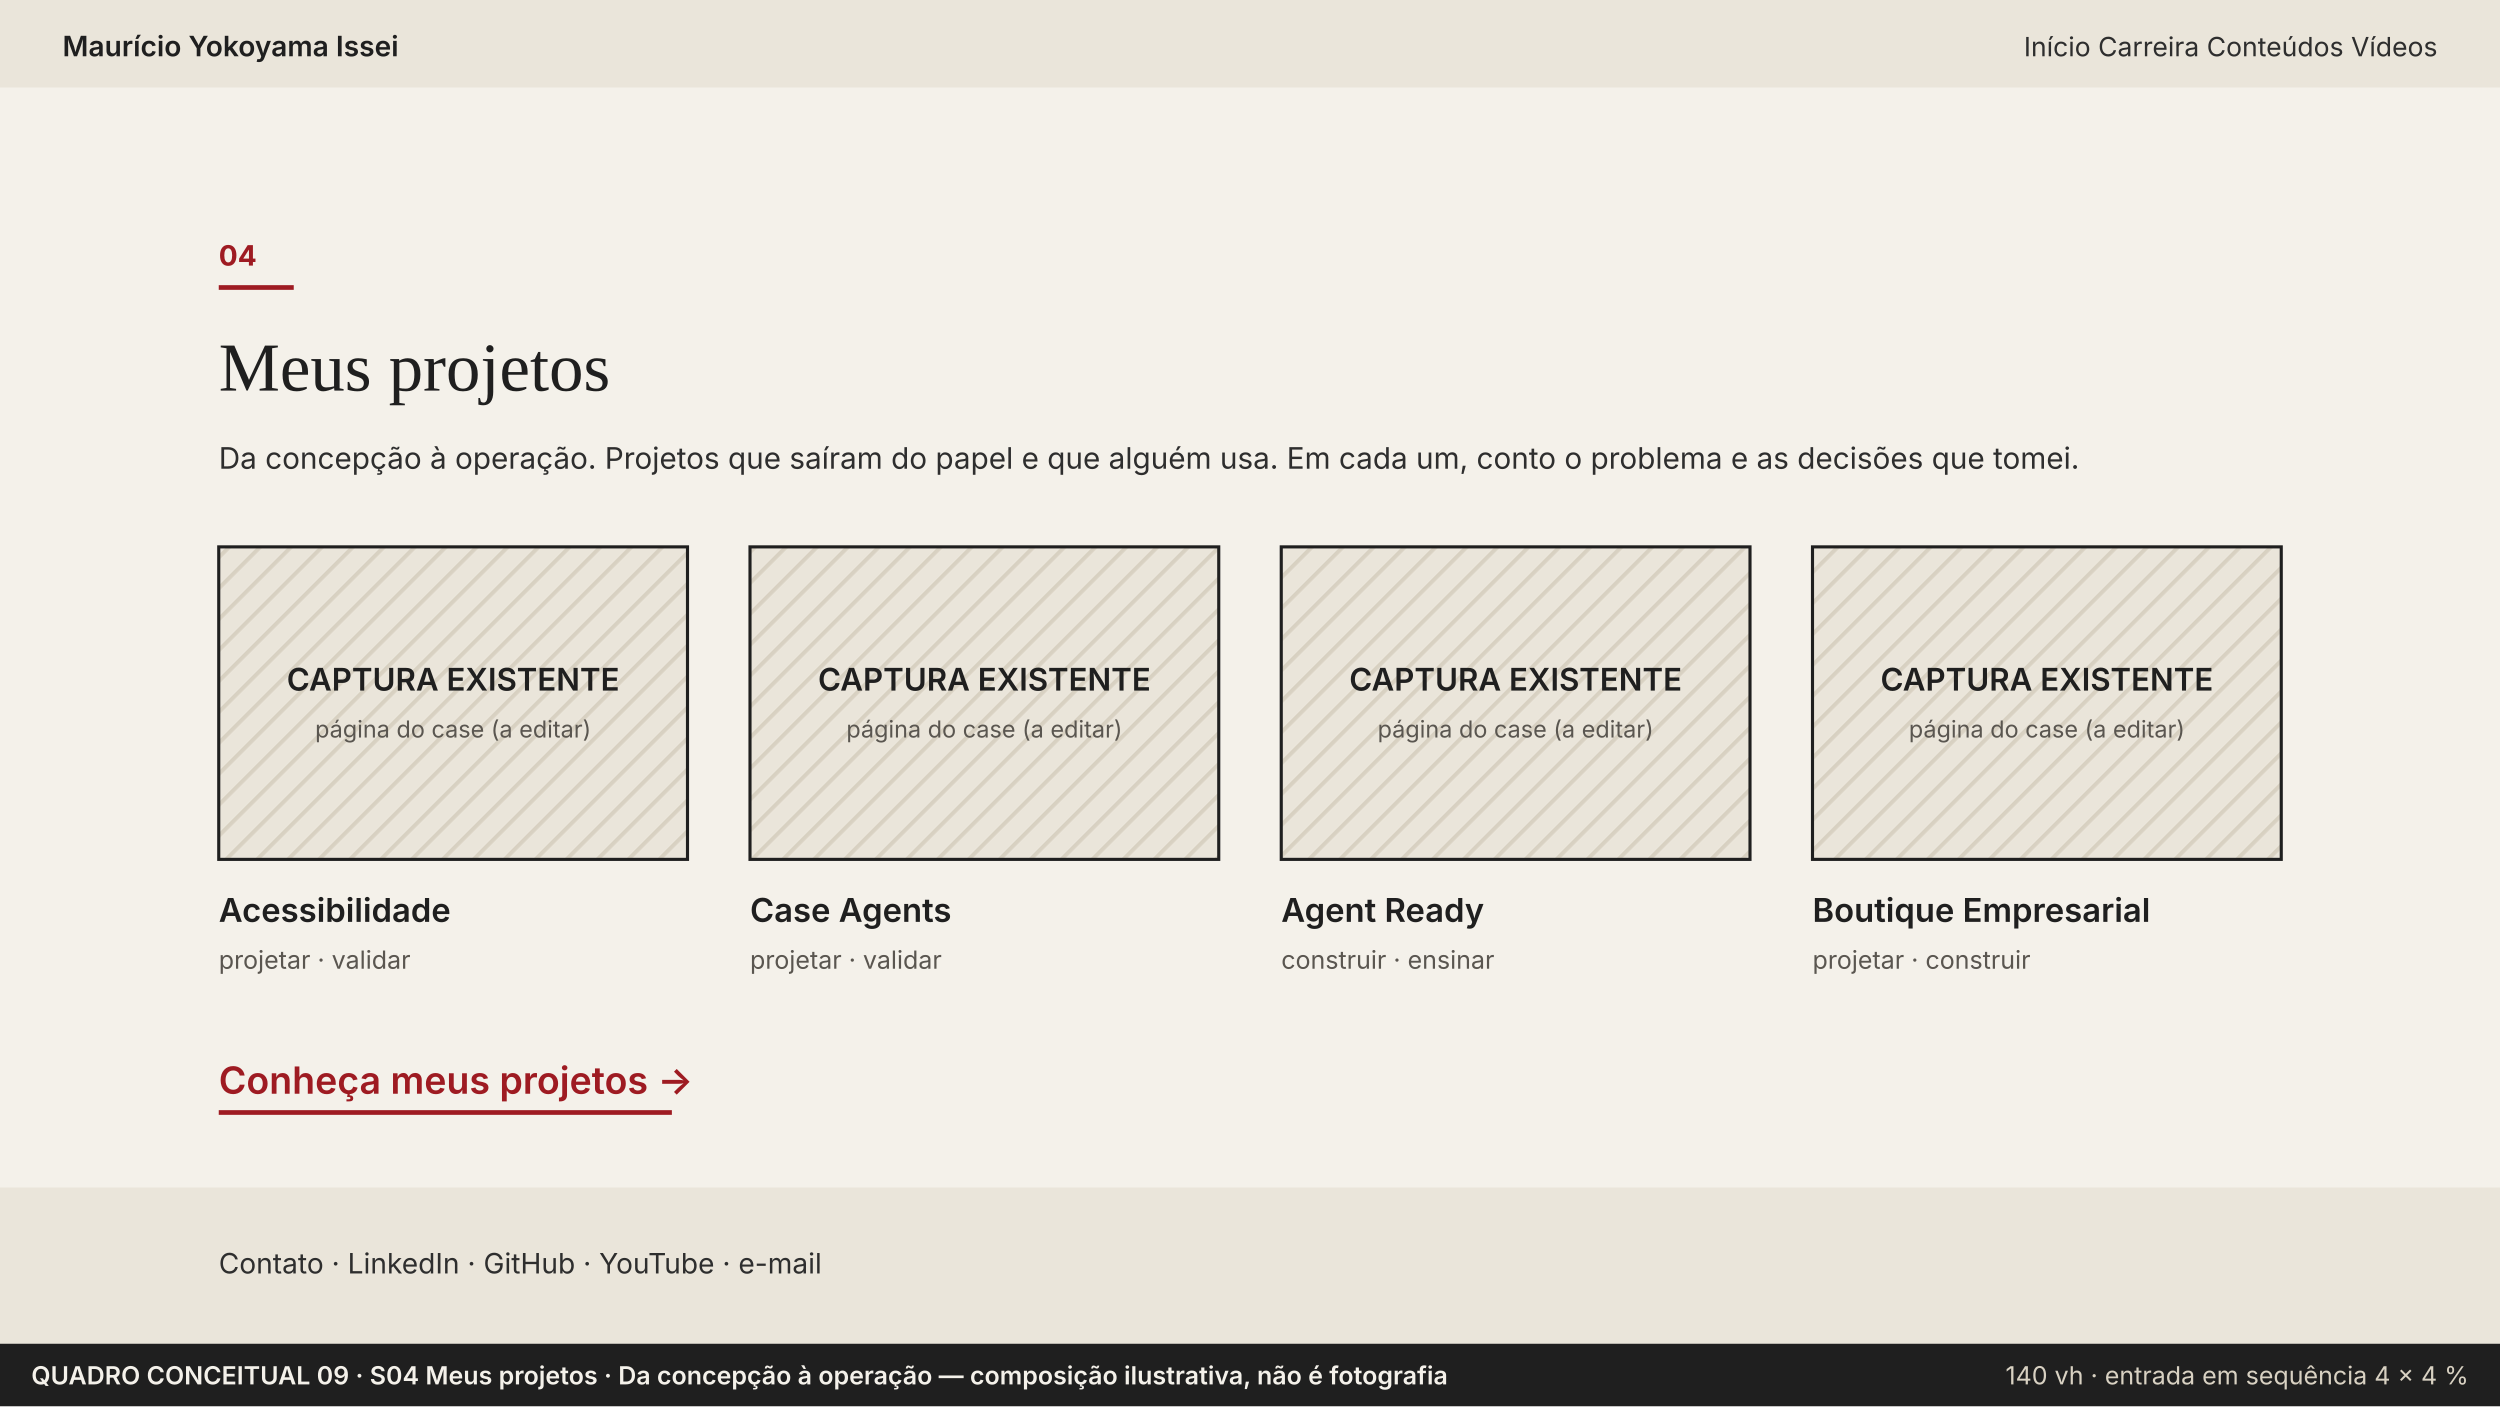
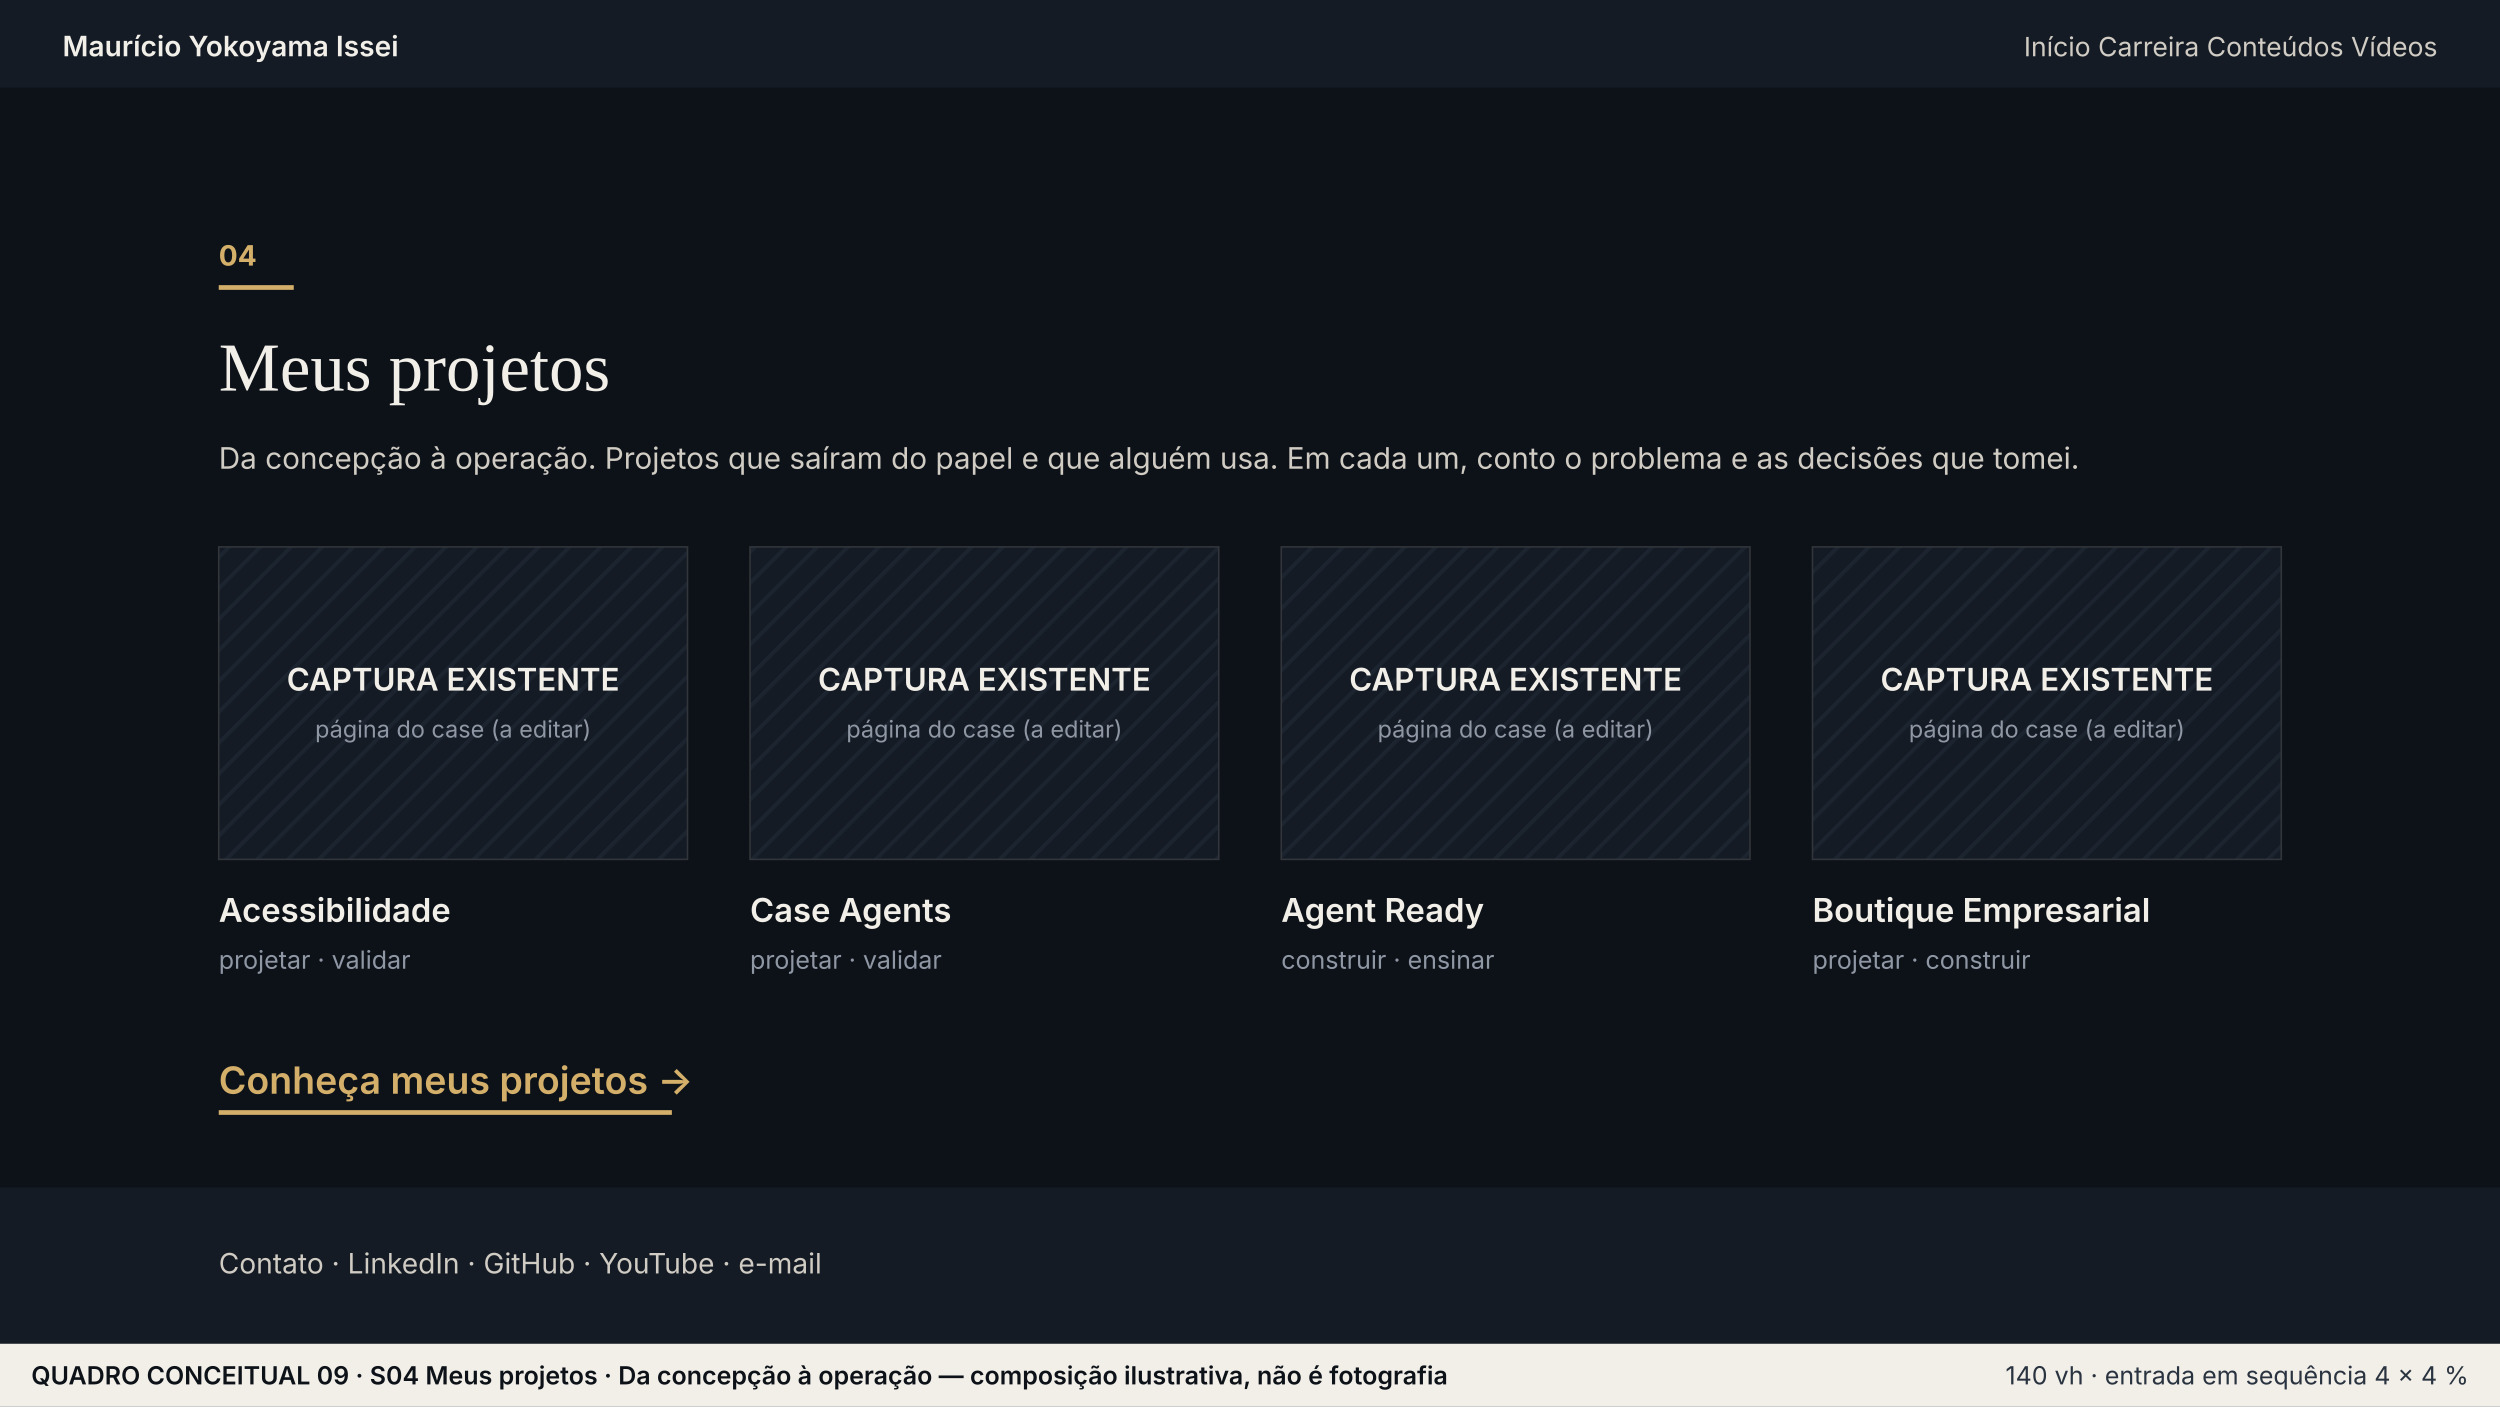
<svg xmlns="http://www.w3.org/2000/svg" width="1600" height="900" viewBox="0 0 1600 900">
  <defs>
    <pattern id="hach" width="14" height="14" patternUnits="userSpaceOnUse" patternTransform="rotate(45)">
-       <rect width="14" height="14" fill="#EAE5DA" />
-       <line x1="0" y1="0" x2="0" y2="14" stroke="#d8d1c2" stroke-width="5" />
+       <rect width="14" height="14" fill="#141B25" />
+       <line x1="0" y1="0" x2="0" y2="14" stroke="#1c2430" stroke-width="5" />
    </pattern>
  </defs>
-   <rect width="1600" height="900" fill="#F4F1EA" />
-   <rect x="0" y="0" width="1600" height="56" fill="#EAE5DA" />
-   <text x="40" y="36" font-family="Inter, Arial, sans-serif" font-size="18" font-weight="600" fill="#1F1F1F" text-anchor="start">Maurício Yokoyama Issei</text>
-   <text x="1560" y="36" font-family="Inter, Arial, sans-serif" font-size="17" font-weight="400" fill="#2E2E2E" text-anchor="end">Início   Carreira   Conteúdos   Vídeos</text>
-   <text x="140" y="170" font-family="Inter, Arial, sans-serif" font-size="18" font-weight="700" fill="#9E1B22" text-anchor="start">04</text>
-   <line x1="140" y1="184" x2="188" y2="184" stroke="#9E1B22" stroke-width="3" />
-   <text x="140" y="250" font-family="Georgia, 'Times New Roman', serif" font-size="44" font-weight="500" fill="#1F1F1F" text-anchor="start">Meus projetos</text>
-   <text x="140" y="300" font-family="Inter, Arial, sans-serif" font-size="19" font-weight="400" fill="#2E2E2E" text-anchor="start">Da concepção à operação. Projetos que saíram do papel e que alguém usa. Em cada um, conto o problema e as decisões que tomei.</text>
-   <rect x="140" y="350" width="300" height="200" fill="url(#hach)" stroke="#1F1F1F" stroke-width="2" />
-   <text x="290.0" y="442.0" font-family="Inter, Arial, sans-serif" font-size="20" font-weight="600" fill="#1F1F1F" text-anchor="middle">CAPTURA EXISTENTE</text>
-   <text x="290.0" y="472.0" font-family="Inter, Arial, sans-serif" font-size="15" font-weight="400" fill="#5A5650" text-anchor="middle">página do case (a editar)</text>
-   <text x="140" y="590" font-family="Inter, Arial, sans-serif" font-size="21" font-weight="600" fill="#1F1F1F" text-anchor="start">Acessibilidade</text>
-   <text x="140" y="620" font-family="Inter, Arial, sans-serif" font-size="16" font-weight="400" fill="#5A5650" text-anchor="start">projetar · validar</text>
-   <rect x="480" y="350" width="300" height="200" fill="url(#hach)" stroke="#1F1F1F" stroke-width="2" />
-   <text x="630.0" y="442.0" font-family="Inter, Arial, sans-serif" font-size="20" font-weight="600" fill="#1F1F1F" text-anchor="middle">CAPTURA EXISTENTE</text>
-   <text x="630.0" y="472.0" font-family="Inter, Arial, sans-serif" font-size="15" font-weight="400" fill="#5A5650" text-anchor="middle">página do case (a editar)</text>
-   <text x="480" y="590" font-family="Inter, Arial, sans-serif" font-size="21" font-weight="600" fill="#1F1F1F" text-anchor="start">Case Agents</text>
-   <text x="480" y="620" font-family="Inter, Arial, sans-serif" font-size="16" font-weight="400" fill="#5A5650" text-anchor="start">projetar · validar</text>
-   <rect x="820" y="350" width="300" height="200" fill="url(#hach)" stroke="#1F1F1F" stroke-width="2" />
-   <text x="970.0" y="442.0" font-family="Inter, Arial, sans-serif" font-size="20" font-weight="600" fill="#1F1F1F" text-anchor="middle">CAPTURA EXISTENTE</text>
-   <text x="970.0" y="472.0" font-family="Inter, Arial, sans-serif" font-size="15" font-weight="400" fill="#5A5650" text-anchor="middle">página do case (a editar)</text>
-   <text x="820" y="590" font-family="Inter, Arial, sans-serif" font-size="21" font-weight="600" fill="#1F1F1F" text-anchor="start">Agent Ready</text>
-   <text x="820" y="620" font-family="Inter, Arial, sans-serif" font-size="16" font-weight="400" fill="#5A5650" text-anchor="start">construir · ensinar</text>
-   <rect x="1160" y="350" width="300" height="200" fill="url(#hach)" stroke="#1F1F1F" stroke-width="2" />
-   <text x="1310.0" y="442.0" font-family="Inter, Arial, sans-serif" font-size="20" font-weight="600" fill="#1F1F1F" text-anchor="middle">CAPTURA EXISTENTE</text>
-   <text x="1310.0" y="472.0" font-family="Inter, Arial, sans-serif" font-size="15" font-weight="400" fill="#5A5650" text-anchor="middle">página do case (a editar)</text>
-   <text x="1160" y="590" font-family="Inter, Arial, sans-serif" font-size="21" font-weight="600" fill="#1F1F1F" text-anchor="start">Boutique Empresarial</text>
-   <text x="1160" y="620" font-family="Inter, Arial, sans-serif" font-size="16" font-weight="400" fill="#5A5650" text-anchor="start">projetar · construir</text>
-   <text x="140" y="700" font-family="Inter, Arial, sans-serif" font-size="24" font-weight="600" fill="#9E1B22" text-anchor="start">Conheça meus projetos  →</text>
-   <line x1="140" y1="712" x2="430" y2="712" stroke="#9E1B22" stroke-width="3" />
-   <rect x="0" y="760" width="1600" height="100" fill="#EAE5DA" />
-   <text x="140" y="815" font-family="Inter, Arial, sans-serif" font-size="18" font-weight="400" fill="#2E2E2E" text-anchor="start">Contato · LinkedIn · GitHub · YouTube · e-mail</text>
-   <rect x="0" y="860" width="1600" height="40" fill="#1F1F1F" />
-   <text x="20" y="886" font-family="Inter, Arial, sans-serif" font-size="16" font-weight="600" fill="#F4F1EA" text-anchor="start">QUADRO CONCEITUAL 09 · S04 Meus projetos · Da concepção à operação — composição ilustrativa, não é fotografia</text>
-   <text x="1580" y="886" font-family="Inter, Arial, sans-serif" font-size="16" font-weight="400" fill="#d8d1c2" text-anchor="end">140 vh · entrada em sequência 4 × 4 %</text>
+   <rect width="1600" height="900" fill="#0D1219" />
+   <rect x="0" y="0" width="1600" height="56" fill="#141B25" />
+   <text x="40" y="36" font-family="Inter, Arial, sans-serif" font-size="18" font-weight="600" fill="#F2EFE9" text-anchor="start">Maurício Yokoyama Issei</text>
+   <text x="1560" y="36" font-family="Inter, Arial, sans-serif" font-size="17" font-weight="400" fill="#D0CCC3" text-anchor="end">Início   Carreira   Conteúdos   Vídeos</text>
+   <text x="140" y="170" font-family="Inter, Arial, sans-serif" font-size="18" font-weight="700" fill="#D4AF6A" text-anchor="start">04</text>
+   <line x1="140" y1="184" x2="188" y2="184" stroke="#D4AF6A" stroke-width="3" />
+   <text x="140" y="250" font-family="Georgia, 'Times New Roman', serif" font-size="44" font-weight="500" fill="#F2EFE9" text-anchor="start">Meus projetos</text>
+   <text x="140" y="300" font-family="Inter, Arial, sans-serif" font-size="19" font-weight="400" fill="#D0CCC3" text-anchor="start">Da concepção à operação. Projetos que saíram do papel e que alguém usa. Em cada um, conto o problema e as decisões que tomei.</text>
+   <rect x="140" y="350" width="300" height="200" fill="url(#hach)" stroke="#32353a" stroke-width="1" />
+   <text x="290.0" y="442.0" font-family="Inter, Arial, sans-serif" font-size="20" font-weight="600" fill="#F2EFE9" text-anchor="middle">CAPTURA EXISTENTE</text>
+   <text x="290.0" y="472.0" font-family="Inter, Arial, sans-serif" font-size="15" font-weight="400" fill="#8F97A4" text-anchor="middle">página do case (a editar)</text>
+   <text x="140" y="590" font-family="Inter, Arial, sans-serif" font-size="21" font-weight="600" fill="#F2EFE9" text-anchor="start">Acessibilidade</text>
+   <text x="140" y="620" font-family="Inter, Arial, sans-serif" font-size="16" font-weight="400" fill="#8F97A4" text-anchor="start">projetar · validar</text>
+   <rect x="480" y="350" width="300" height="200" fill="url(#hach)" stroke="#32353a" stroke-width="1" />
+   <text x="630.0" y="442.0" font-family="Inter, Arial, sans-serif" font-size="20" font-weight="600" fill="#F2EFE9" text-anchor="middle">CAPTURA EXISTENTE</text>
+   <text x="630.0" y="472.0" font-family="Inter, Arial, sans-serif" font-size="15" font-weight="400" fill="#8F97A4" text-anchor="middle">página do case (a editar)</text>
+   <text x="480" y="590" font-family="Inter, Arial, sans-serif" font-size="21" font-weight="600" fill="#F2EFE9" text-anchor="start">Case Agents</text>
+   <text x="480" y="620" font-family="Inter, Arial, sans-serif" font-size="16" font-weight="400" fill="#8F97A4" text-anchor="start">projetar · validar</text>
+   <rect x="820" y="350" width="300" height="200" fill="url(#hach)" stroke="#32353a" stroke-width="1" />
+   <text x="970.0" y="442.0" font-family="Inter, Arial, sans-serif" font-size="20" font-weight="600" fill="#F2EFE9" text-anchor="middle">CAPTURA EXISTENTE</text>
+   <text x="970.0" y="472.0" font-family="Inter, Arial, sans-serif" font-size="15" font-weight="400" fill="#8F97A4" text-anchor="middle">página do case (a editar)</text>
+   <text x="820" y="590" font-family="Inter, Arial, sans-serif" font-size="21" font-weight="600" fill="#F2EFE9" text-anchor="start">Agent Ready</text>
+   <text x="820" y="620" font-family="Inter, Arial, sans-serif" font-size="16" font-weight="400" fill="#8F97A4" text-anchor="start">construir · ensinar</text>
+   <rect x="1160" y="350" width="300" height="200" fill="url(#hach)" stroke="#32353a" stroke-width="1" />
+   <text x="1310.0" y="442.0" font-family="Inter, Arial, sans-serif" font-size="20" font-weight="600" fill="#F2EFE9" text-anchor="middle">CAPTURA EXISTENTE</text>
+   <text x="1310.0" y="472.0" font-family="Inter, Arial, sans-serif" font-size="15" font-weight="400" fill="#8F97A4" text-anchor="middle">página do case (a editar)</text>
+   <text x="1160" y="590" font-family="Inter, Arial, sans-serif" font-size="21" font-weight="600" fill="#F2EFE9" text-anchor="start">Boutique Empresarial</text>
+   <text x="1160" y="620" font-family="Inter, Arial, sans-serif" font-size="16" font-weight="400" fill="#8F97A4" text-anchor="start">projetar · construir</text>
+   <text x="140" y="700" font-family="Inter, Arial, sans-serif" font-size="24" font-weight="600" fill="#D4AF6A" text-anchor="start">Conheça meus projetos  →</text>
+   <line x1="140" y1="712" x2="430" y2="712" stroke="#D4AF6A" stroke-width="3" />
+   <rect x="0" y="760" width="1600" height="100" fill="#141B25" />
+   <text x="140" y="815" font-family="Inter, Arial, sans-serif" font-size="18" font-weight="400" fill="#D0CCC3" text-anchor="start">Contato · LinkedIn · GitHub · YouTube · e-mail</text>
+   <rect x="0" y="860" width="1600" height="40" fill="#F2EFE9" />
+   <text x="20" y="886" font-family="Inter, Arial, sans-serif" font-size="16" font-weight="600" fill="#0D1219" text-anchor="start">QUADRO CONCEITUAL 09 · S04 Meus projetos · Da concepção à operação — composição ilustrativa, não é fotografia</text>
+   <text x="1580" y="886" font-family="Inter, Arial, sans-serif" font-size="16" font-weight="400" fill="#2a3340" text-anchor="end">140 vh · entrada em sequência 4 × 4 %</text>
</svg>
